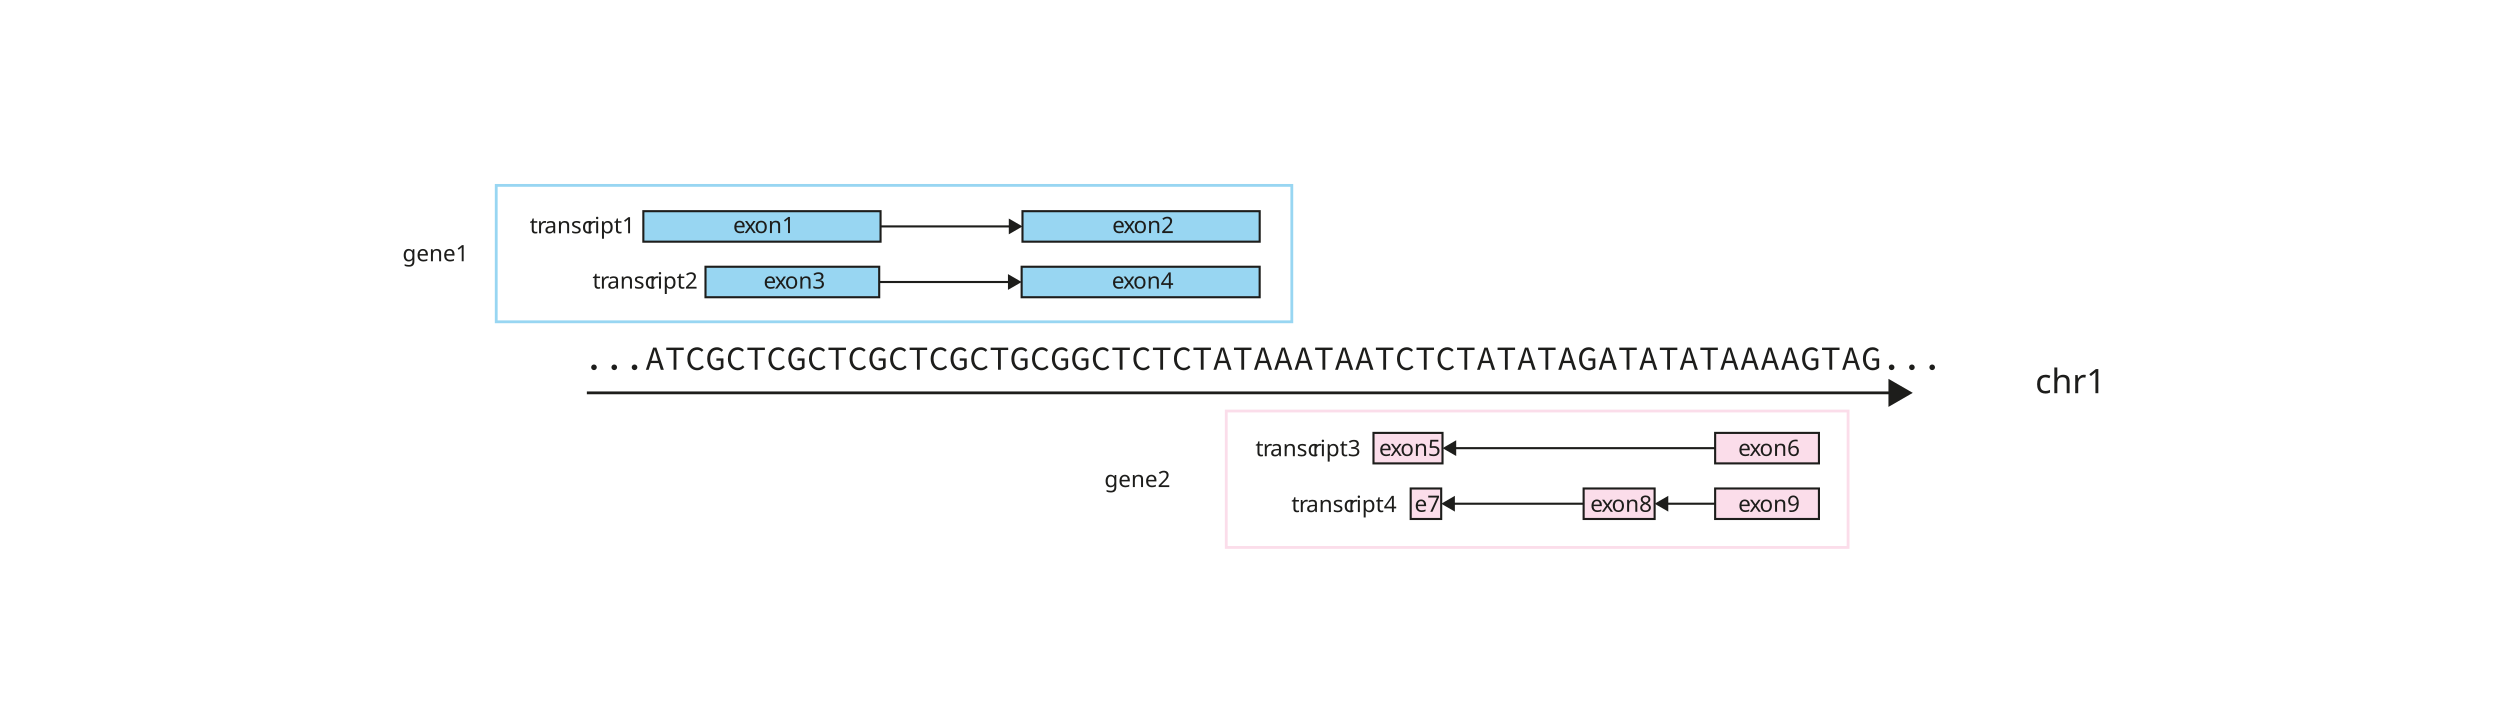
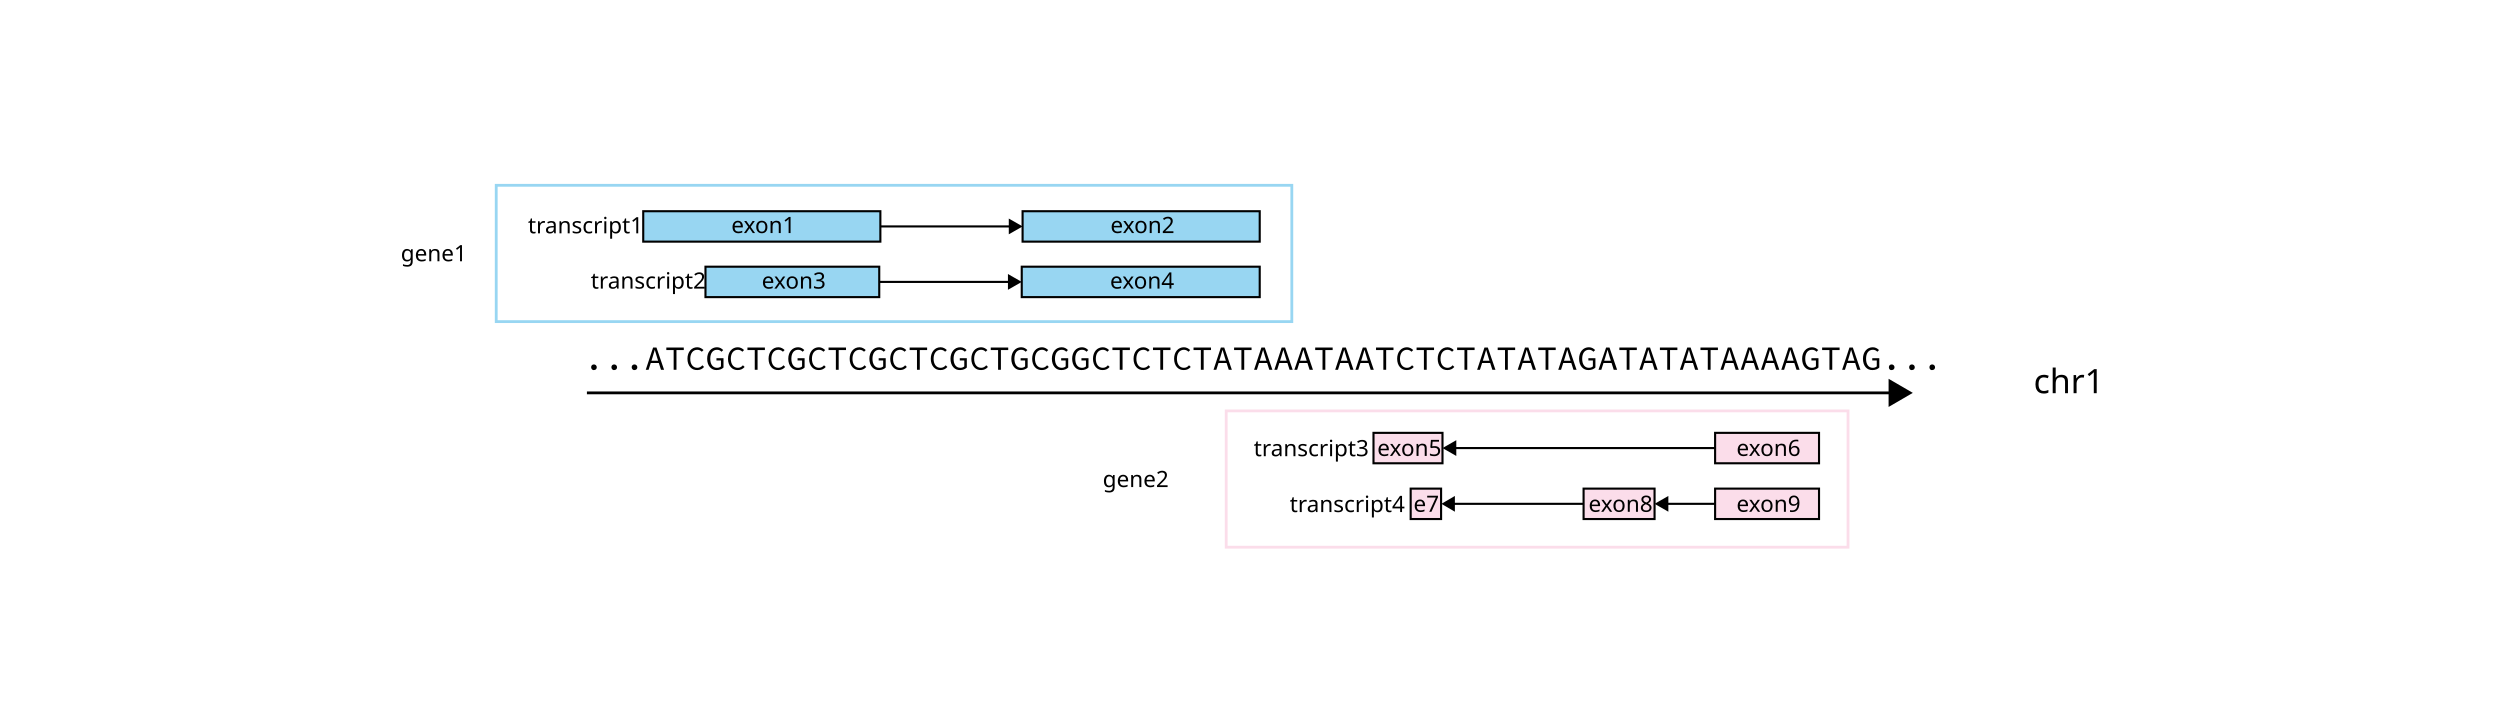
- <svg xmlns="http://www.w3.org/2000/svg" id="Layer_1" data-name="Layer 1" viewBox="0 0 887.74 253.67">
-   <defs>
-     <style>.cls-1,.cls-13,.cls-14,.cls-4{fill:none;}.cls-1,.cls-3,.cls-4,.cls-5{stroke:#1d1d1b;}.cls-1{stroke-linecap:square;}.cls-1,.cls-13,.cls-14,.cls-3,.cls-4,.cls-5{stroke-miterlimit:10;}.cls-2,.cls-6,.cls-7{fill:#1d1d1b;}.cls-3{fill:#98d6f2;}.cls-3,.cls-4,.cls-5{stroke-width:0.75px;}.cls-5{fill:#fbddea;}.cls-6{font-size:12px;}.cls-6,.cls-7{font-family:MyriadPro-Regular, Myriad Pro;}.cls-7{font-size:8px;}.cls-8{letter-spacing:0em;}.cls-9{letter-spacing:-0.02em;}.cls-10{letter-spacing:-0.01em;}.cls-11{letter-spacing:0em;}.cls-12{letter-spacing:0em;}.cls-13{stroke:#98d6f2;}.cls-14{stroke:#fbddea;}</style>
-   </defs>
-   <line class="cls-1" x1="208.89" y1="139.5" x2="672.04" y2="139.5" />
-   <polygon class="cls-2" points="670.58 144.49 679.22 139.5 670.58 134.52 670.58 144.49" />
-   <path class="cls-2" d="M209.92,130.43a1,1,0,1,1,1,1A1,1,0,0,1,209.92,130.43Z" />
-   <path class="cls-2" d="M217.12,130.43a1,1,0,1,1,1,1A1,1,0,0,1,217.12,130.43Z" />
-   <path class="cls-2" d="M224.32,130.43a1,1,0,1,1,1,1A1,1,0,0,1,224.32,130.43Z" />
-   <path class="cls-2" d="M231.92,123.44h1.15l2.65,7.87h-1.08l-1.36-4.39c-.27-.87-.54-1.74-.78-2.65h0c-.26.91-.51,1.78-.78,2.65l-1.38,4.39h-1Zm-1.25,4.67h3.61v.81h-3.61Z" />
-   <path class="cls-2" d="M239.19,124.29h-2.61v-.85h6.22v.85h-2.61v7h-1Z" />
-   <path class="cls-2" d="M244.07,127.38c0-2.53,1.48-4.08,3.53-4.08a2.93,2.93,0,0,1,2.16,1l-.58.63a2.11,2.11,0,0,0-1.58-.7c-1.5,0-2.48,1.21-2.48,3.16s1,3.22,2.48,3.22a2.27,2.27,0,0,0,1.76-.87l.58.61a3,3,0,0,1-2.44,1.14C245.56,131.45,244.07,129.94,244.07,127.38Z" />
-   <path class="cls-2" d="M251.13,127.38c0-2.55,1.45-4.08,3.49-4.08a2.88,2.88,0,0,1,2.17,1l-.58.63a2.06,2.06,0,0,0-1.59-.7c-1.48,0-2.44,1.21-2.44,3.16s.88,3.22,2.41,3.22a2,2,0,0,0,1.36-.46v-2.05h-1.56v-.83h2.5v3.31a3.32,3.32,0,0,1-2.36.91C252.56,131.45,251.13,129.94,251.13,127.38Z" />
-   <path class="cls-2" d="M258.47,127.38c0-2.53,1.48-4.08,3.53-4.08a2.93,2.93,0,0,1,2.16,1l-.58.63a2.11,2.11,0,0,0-1.58-.7c-1.5,0-2.48,1.21-2.48,3.16s1,3.22,2.48,3.22a2.27,2.27,0,0,0,1.76-.87l.58.61a3,3,0,0,1-2.44,1.14C260,131.45,258.47,129.94,258.47,127.38Z" />
-   <path class="cls-2" d="M268,124.29h-2.61v-.85h6.22v.85H269v7h-1Z" />
-   <path class="cls-2" d="M272.87,127.38c0-2.53,1.48-4.08,3.53-4.08a2.93,2.93,0,0,1,2.16,1l-.58.63a2.11,2.11,0,0,0-1.58-.7c-1.5,0-2.48,1.21-2.48,3.16s1,3.22,2.48,3.22a2.27,2.27,0,0,0,1.76-.87l.58.61a3.05,3.05,0,0,1-2.44,1.14C274.36,131.45,272.87,129.94,272.87,127.38Z" />
-   <path class="cls-2" d="M279.93,127.38c0-2.55,1.45-4.08,3.49-4.08a2.9,2.9,0,0,1,2.17,1l-.58.63a2.06,2.06,0,0,0-1.59-.7c-1.48,0-2.44,1.21-2.44,3.16s.88,3.22,2.41,3.22a2,2,0,0,0,1.36-.46v-2.05h-1.56v-.83h2.5v3.31a3.32,3.32,0,0,1-2.36.91C281.36,131.45,279.93,129.94,279.93,127.38Z" />
-   <path class="cls-2" d="M287.27,127.38c0-2.53,1.48-4.08,3.53-4.08a2.93,2.93,0,0,1,2.16,1l-.58.63a2.11,2.11,0,0,0-1.58-.7c-1.5,0-2.49,1.21-2.49,3.16s1,3.22,2.49,3.22a2.27,2.27,0,0,0,1.76-.87l.58.61a3.05,3.05,0,0,1-2.44,1.14C288.76,131.45,287.27,129.94,287.27,127.38Z" />
-   <path class="cls-2" d="M296.79,124.29h-2.61v-.85h6.22v.85h-2.61v7h-1Z" />
-   <path class="cls-2" d="M301.67,127.38c0-2.53,1.48-4.08,3.53-4.08a3,3,0,0,1,2.16,1l-.58.63a2.11,2.11,0,0,0-1.58-.7c-1.5,0-2.48,1.21-2.48,3.16s1,3.22,2.48,3.22a2.27,2.27,0,0,0,1.76-.87l.58.61a3.07,3.07,0,0,1-2.44,1.14C303.16,131.45,301.67,129.94,301.67,127.38Z" />
-   <path class="cls-2" d="M308.73,127.38c0-2.55,1.45-4.08,3.49-4.08a2.9,2.9,0,0,1,2.17,1l-.58.63a2.06,2.06,0,0,0-1.59-.7c-1.48,0-2.44,1.21-2.44,3.16s.88,3.22,2.41,3.22a2,2,0,0,0,1.36-.46v-2.05H312v-.83h2.49v3.31a3.27,3.27,0,0,1-2.35.91C310.15,131.45,308.73,129.94,308.73,127.38Z" />
-   <path class="cls-2" d="M316.07,127.38c0-2.53,1.48-4.08,3.53-4.08a3,3,0,0,1,2.16,1l-.58.63a2.11,2.11,0,0,0-1.58-.7c-1.5,0-2.49,1.21-2.49,3.16s1,3.22,2.49,3.22a2.27,2.27,0,0,0,1.76-.87l.58.61a3.07,3.07,0,0,1-2.44,1.14C317.56,131.45,316.07,129.94,316.07,127.38Z" />
-   <path class="cls-2" d="M325.59,124.29H323v-.85h6.22v.85h-2.61v7h-1Z" />
-   <path class="cls-2" d="M330.47,127.38c0-2.53,1.48-4.08,3.53-4.08a3,3,0,0,1,2.16,1l-.58.63a2.11,2.11,0,0,0-1.58-.7c-1.5,0-2.49,1.21-2.49,3.16s1,3.22,2.49,3.22a2.27,2.27,0,0,0,1.76-.87l.58.61a3.07,3.07,0,0,1-2.44,1.14C332,131.45,330.47,129.94,330.47,127.38Z" />
-   <path class="cls-2" d="M337.53,127.38c0-2.55,1.45-4.08,3.49-4.08a2.9,2.9,0,0,1,2.17,1l-.58.63a2.06,2.06,0,0,0-1.59-.7c-1.48,0-2.44,1.21-2.44,3.16s.88,3.22,2.41,3.22a2,2,0,0,0,1.36-.46v-2.05h-1.56v-.83h2.49v3.31a3.27,3.27,0,0,1-2.35.91C339,131.45,337.53,129.94,337.53,127.38Z" />
-   <path class="cls-2" d="M344.87,127.38c0-2.53,1.48-4.08,3.53-4.08a3,3,0,0,1,2.16,1l-.58.63a2.11,2.11,0,0,0-1.58-.7c-1.5,0-2.49,1.21-2.49,3.16s1,3.22,2.49,3.22a2.27,2.27,0,0,0,1.76-.87l.58.61a3.07,3.07,0,0,1-2.44,1.14C346.36,131.45,344.87,129.94,344.87,127.38Z" />
-   <path class="cls-2" d="M354.39,124.29h-2.61v-.85H358v.85h-2.61v7h-1Z" />
-   <path class="cls-2" d="M359.13,127.38c0-2.55,1.45-4.08,3.49-4.08a2.9,2.9,0,0,1,2.17,1l-.58.63a2.06,2.06,0,0,0-1.59-.7c-1.48,0-2.44,1.21-2.44,3.16s.88,3.22,2.41,3.22a2,2,0,0,0,1.36-.46v-2.05h-1.56v-.83h2.49v3.31a3.27,3.27,0,0,1-2.35.91C360.55,131.45,359.13,129.94,359.13,127.38Z" />
-   <path class="cls-2" d="M366.47,127.38c0-2.53,1.48-4.08,3.53-4.08a3,3,0,0,1,2.16,1l-.58.63a2.11,2.11,0,0,0-1.58-.7c-1.5,0-2.49,1.21-2.49,3.16s1,3.22,2.49,3.22a2.27,2.27,0,0,0,1.76-.87l.58.61a3.07,3.07,0,0,1-2.44,1.14C368,131.45,366.47,129.94,366.47,127.38Z" />
-   <path class="cls-2" d="M373.53,127.38c0-2.55,1.45-4.08,3.49-4.08a2.9,2.9,0,0,1,2.17,1l-.58.63a2.06,2.06,0,0,0-1.59-.7c-1.48,0-2.44,1.21-2.44,3.16s.88,3.22,2.41,3.22a2,2,0,0,0,1.36-.46v-2.05h-1.56v-.83h2.49v3.31a3.27,3.27,0,0,1-2.35.91C375,131.45,373.53,129.94,373.53,127.38Z" />
-   <path class="cls-2" d="M380.73,127.38c0-2.55,1.45-4.08,3.49-4.08a2.9,2.9,0,0,1,2.17,1l-.58.63a2.06,2.06,0,0,0-1.59-.7c-1.48,0-2.44,1.21-2.44,3.16s.88,3.22,2.41,3.22a2,2,0,0,0,1.36-.46v-2.05H384v-.83h2.49v3.31a3.27,3.27,0,0,1-2.35.91C382.15,131.45,380.73,129.94,380.73,127.38Z" />
-   <path class="cls-2" d="M388.07,127.38c0-2.53,1.48-4.08,3.53-4.08a2.9,2.9,0,0,1,2.15,1l-.57.63a2.11,2.11,0,0,0-1.58-.7c-1.5,0-2.49,1.21-2.49,3.16s1,3.22,2.49,3.22a2.27,2.27,0,0,0,1.76-.87l.58.61a3.07,3.07,0,0,1-2.44,1.14C389.56,131.45,388.07,129.94,388.07,127.38Z" />
-   <path class="cls-2" d="M397.58,124.29H395v-.85h6.21v.85h-2.6v7h-1Z" />
-   <path class="cls-2" d="M402.47,127.38c0-2.53,1.48-4.08,3.53-4.08a2.9,2.9,0,0,1,2.15,1l-.57.63a2.11,2.11,0,0,0-1.58-.7c-1.5,0-2.49,1.21-2.49,3.16s1,3.22,2.49,3.22a2.27,2.27,0,0,0,1.76-.87l.57.61a3,3,0,0,1-2.43,1.14C404,131.45,402.47,129.94,402.47,127.38Z" />
-   <path class="cls-2" d="M412,124.29h-2.6v-.85h6.21v.85H413v7h-1Z" />
-   <path class="cls-2" d="M416.87,127.38c0-2.53,1.47-4.08,3.53-4.08a2.9,2.9,0,0,1,2.15,1l-.57.63a2.11,2.11,0,0,0-1.58-.7c-1.5,0-2.49,1.21-2.49,3.16s1,3.22,2.49,3.22a2.27,2.27,0,0,0,1.76-.87l.57.61a3,3,0,0,1-2.43,1.14C418.36,131.45,416.87,129.94,416.87,127.38Z" />
-   <path class="cls-2" d="M426.38,124.29h-2.6v-.85H430v.85h-2.6v7h-1Z" />
-   <path class="cls-2" d="M433.51,123.44h1.15l2.65,7.87h-1.08l-1.35-4.39c-.28-.87-.54-1.74-.78-2.65h-.05c-.25.91-.5,1.78-.78,2.65l-1.38,4.39h-1Zm-1.25,4.67h3.61v.81h-3.61Z" />
-   <path class="cls-2" d="M440.78,124.29h-2.6v-.85h6.21v.85h-2.6v7h-1Z" />
-   <path class="cls-2" d="M447.91,123.44h1.15l2.65,7.87h-1.08l-1.35-4.39c-.28-.87-.54-1.74-.78-2.65h-.05c-.25.91-.5,1.78-.78,2.65l-1.38,4.39h-1Zm-1.24,4.67h3.6v.81h-3.6Z" />
-   <path class="cls-2" d="M455.11,123.44h1.15l2.65,7.87h-1.08l-1.35-4.39c-.28-.87-.54-1.74-.78-2.65h-.05c-.25.91-.5,1.78-.78,2.65l-1.38,4.39h-1Zm-1.25,4.67h3.61v.81h-3.61Z" />
-   <path class="cls-2" d="M462.31,123.44h1.15l2.65,7.87H465l-1.35-4.39c-.28-.87-.54-1.74-.78-2.65h0c-.25.91-.5,1.78-.78,2.65l-1.38,4.39h-1Zm-1.25,4.67h3.61v.81h-3.61Z" />
-   <path class="cls-2" d="M469.58,124.29H467v-.85h6.21v.85h-2.6v7h-1Z" />
-   <path class="cls-2" d="M476.71,123.44h1.15l2.65,7.87h-1.08l-1.35-4.39c-.28-.87-.54-1.74-.78-2.65h-.05c-.25.91-.5,1.78-.78,2.65l-1.38,4.39h-1Zm-1.25,4.67h3.61v.81h-3.61Z" />
-   <path class="cls-2" d="M483.91,123.44h1.15l2.65,7.87h-1.08l-1.35-4.39c-.28-.87-.54-1.74-.78-2.65h-.05c-.25.91-.5,1.78-.78,2.65l-1.38,4.39h-1Zm-1.25,4.67h3.61v.81h-3.61Z" />
-   <path class="cls-2" d="M491.18,124.29h-2.6v-.85h6.21v.85h-2.6v7h-1Z" />
-   <path class="cls-2" d="M496.07,127.38c0-2.53,1.47-4.08,3.52-4.08a2.91,2.91,0,0,1,2.16,1l-.57.63a2.13,2.13,0,0,0-1.59-.7c-1.5,0-2.48,1.21-2.48,3.16s1,3.22,2.48,3.22a2.29,2.29,0,0,0,1.77-.87l.57.61a3,3,0,0,1-2.43,1.14C497.55,131.45,496.07,129.94,496.07,127.38Z" />
-   <path class="cls-2" d="M505.58,124.29H503v-.85h6.21v.85h-2.6v7h-1Z" />
-   <path class="cls-2" d="M510.47,127.38c0-2.53,1.47-4.08,3.52-4.08a2.91,2.91,0,0,1,2.16,1l-.57.63a2.13,2.13,0,0,0-1.59-.7c-1.49,0-2.48,1.21-2.48,3.16s1,3.22,2.48,3.22a2.29,2.29,0,0,0,1.77-.87l.57.61a3,3,0,0,1-2.43,1.14C512,131.45,510.47,129.94,510.47,127.38Z" />
-   <path class="cls-2" d="M520,124.29h-2.6v-.85h6.21v.85H521v7h-1Z" />
-   <path class="cls-2" d="M527.11,123.44h1.15l2.65,7.87h-1.08l-1.35-4.39c-.28-.87-.54-1.74-.78-2.65h-.05c-.25.91-.5,1.78-.78,2.65l-1.38,4.39h-1Zm-1.25,4.67h3.61v.81h-3.61Z" />
-   <path class="cls-2" d="M534.38,124.29h-2.6v-.85H538v.85h-2.6v7h-1Z" />
-   <path class="cls-2" d="M541.51,123.44h1.15l2.65,7.87h-1.08l-1.35-4.39c-.28-.87-.54-1.74-.78-2.65h-.05c-.25.91-.5,1.78-.78,2.65l-1.38,4.39h-1Zm-1.25,4.67h3.61v.81h-3.61Z" />
-   <path class="cls-2" d="M548.78,124.29h-2.6v-.85h6.21v.85h-2.6v7h-1Z" />
-   <path class="cls-2" d="M555.91,123.44h1.15l2.65,7.87h-1.08l-1.35-4.39c-.28-.87-.54-1.74-.78-2.65h0c-.25.91-.5,1.78-.78,2.65l-1.38,4.39h-1Zm-1.25,4.67h3.61v.81h-3.61Z" />
-   <path class="cls-2" d="M560.72,127.38c0-2.55,1.45-4.08,3.49-4.08a2.87,2.87,0,0,1,2.17,1l-.57.63a2.06,2.06,0,0,0-1.6-.7c-1.47,0-2.43,1.21-2.43,3.16s.87,3.22,2.41,3.22a1.93,1.93,0,0,0,1.35-.46v-2.05H564v-.83h2.49v3.31a3.27,3.27,0,0,1-2.35.91C562.15,131.45,560.72,129.94,560.72,127.38Z" />
-   <path class="cls-2" d="M570.31,123.44h1.15l2.65,7.87H573l-1.35-4.39c-.28-.87-.54-1.74-.78-2.65h0c-.25.91-.5,1.78-.78,2.65l-1.38,4.39h-1Zm-1.25,4.67h3.61v.81h-3.61Z" />
-   <path class="cls-2" d="M577.58,124.29H575v-.85h6.21v.85h-2.6v7h-1Z" />
-   <path class="cls-2" d="M584.71,123.44h1.15l2.65,7.87h-1.08l-1.35-4.39c-.28-.87-.54-1.74-.78-2.65h0c-.25.91-.5,1.78-.78,2.65l-1.38,4.39h-1Zm-1.25,4.67h3.61v.81h-3.61Z" />
-   <path class="cls-2" d="M592,124.29h-2.6v-.85h6.21v.85H593v7h-1Z" />
-   <path class="cls-2" d="M599.11,123.44h1.15l2.65,7.87h-1.08l-1.35-4.39c-.28-.87-.54-1.74-.78-2.65h-.05c-.25.91-.5,1.78-.78,2.65l-1.38,4.39h-1Zm-1.25,4.67h3.61v.81h-3.61Z" />
-   <path class="cls-2" d="M606.38,124.29h-2.6v-.85H610v.85h-2.6v7h-1Z" />
-   <path class="cls-2" d="M613.51,123.44h1.15l2.65,7.87h-1.08l-1.35-4.39c-.28-.87-.54-1.74-.78-2.65h-.05c-.25.91-.5,1.78-.78,2.65l-1.38,4.39h-1Zm-1.25,4.67h3.61v.81h-3.61Z" />
-   <path class="cls-2" d="M620.71,123.44h1.15l2.65,7.87h-1.08l-1.35-4.39c-.28-.87-.54-1.74-.78-2.65h0c-.25.91-.5,1.78-.78,2.65l-1.38,4.39h-1Zm-1.25,4.67h3.61v.81h-3.61Z" />
-   <path class="cls-2" d="M627.91,123.44h1.15l2.65,7.87h-1.08l-1.35-4.39c-.28-.87-.54-1.74-.78-2.65h0c-.25.91-.5,1.78-.78,2.65l-1.38,4.39h-1Zm-1.25,4.67h3.61v.81h-3.61Z" />
-   <path class="cls-2" d="M635.11,123.44h1.15l2.65,7.87h-1.08l-1.35-4.39c-.28-.87-.54-1.74-.78-2.65h-.05c-.25.91-.5,1.78-.78,2.65l-1.38,4.39h-1Zm-1.25,4.67h3.61v.81h-3.61Z" />
-   <path class="cls-2" d="M639.92,127.38c0-2.55,1.45-4.08,3.49-4.08a2.87,2.87,0,0,1,2.17,1l-.57.63a2.08,2.08,0,0,0-1.6-.7c-1.47,0-2.43,1.21-2.43,3.16s.87,3.22,2.41,3.22a1.93,1.93,0,0,0,1.35-.46v-2.05h-1.56v-.83h2.5v3.31a3.27,3.27,0,0,1-2.35.91C641.35,131.45,639.92,129.94,639.92,127.38Z" />
-   <path class="cls-2" d="M649.58,124.29H647v-.85h6.21v.85h-2.6v7h-1Z" />
-   <path class="cls-2" d="M656.71,123.44h1.15l2.65,7.87h-1.08l-1.35-4.39c-.28-.87-.54-1.74-.78-2.65h0c-.25.91-.5,1.78-.78,2.65l-1.38,4.39h-1Zm-1.25,4.67h3.61v.81h-3.61Z" />
-   <path class="cls-2" d="M661.52,127.38c0-2.55,1.45-4.08,3.49-4.08a2.88,2.88,0,0,1,2.17,1l-.57.63a2.08,2.08,0,0,0-1.6-.7c-1.47,0-2.43,1.21-2.43,3.16s.87,3.22,2.41,3.22a2,2,0,0,0,1.35-.46v-2.05h-1.56v-.83h2.5v3.31a3.27,3.27,0,0,1-2.35.91C663,131.45,661.52,129.94,661.52,127.38Z" />
-   <path class="cls-2" d="M670.71,130.43a1,1,0,1,1,1,1A1,1,0,0,1,670.71,130.43Z" />
-   <path class="cls-2" d="M677.91,130.43a1,1,0,1,1,1,1A1,1,0,0,1,677.91,130.43Z" />
-   <path class="cls-2" d="M685.11,130.43a1,1,0,1,1,1,1A1,1,0,0,1,685.11,130.43Z" />
-   <rect class="cls-3" x="228.45" y="74.99" width="84.23" height="10.83" />
-   <line class="cls-4" x1="312.67" y1="80.4" x2="359.04" y2="80.4" />
-   <polygon class="cls-2" points="358.22 83.21 363.08 80.4 358.22 77.6 358.22 83.21" />
-   <rect class="cls-3" x="363.08" y="74.99" width="84.23" height="10.83" />
-   <line class="cls-4" x1="312.2" y1="100.14" x2="358.74" y2="100.14" />
-   <polygon class="cls-2" points="357.92 102.94 362.78 100.14 357.92 97.33 357.92 102.94" />
-   <rect class="cls-3" x="250.52" y="94.72" width="61.68" height="10.83" />
-   <rect class="cls-3" x="362.78" y="94.72" width="84.52" height="10.83" />
-   <rect class="cls-5" x="487.72" y="153.72" width="24.51" height="10.83" />
-   <line class="cls-4" x1="516.27" y1="159.14" x2="609.04" y2="159.14" />
-   <polygon class="cls-2" points="517.09 161.94 512.23 159.14 517.09 156.33 517.09 161.94" />
-   <rect class="cls-5" x="609.04" y="153.72" width="36.86" height="10.83" />
-   <line class="cls-4" x1="515.79" y1="178.87" x2="562.34" y2="178.87" />
-   <polygon class="cls-2" points="516.62 181.67 511.76 178.87 516.62 176.06 516.62 181.67" />
-   <rect class="cls-5" x="500.93" y="173.46" width="10.83" height="10.83" />
-   <rect class="cls-5" x="562.34" y="173.46" width="25.21" height="10.83" />
-   <line class="cls-4" x1="591.58" y1="178.87" x2="609.04" y2="178.87" />
-   <polygon class="cls-2" points="592.4 181.67 587.54 178.87 592.4 176.06 592.4 181.67" />
-   <rect class="cls-5" x="609.04" y="173.46" width="36.86" height="10.83" />
-   <text class="cls-6" transform="translate(722.71 139.62)">chr1</text>
-   <text class="cls-7" transform="translate(260.31 82.75)">
-     <tspan class="cls-8">e</tspan>
-     <tspan class="cls-9" x="3.98" y="0">x</tspan>
-     <tspan x="7.57" y="0">on1</tspan>
-   </text>
-   <text class="cls-7" transform="translate(394.94 82.75)">
-     <tspan class="cls-8">e</tspan>
-     <tspan class="cls-9" x="3.98" y="0">x</tspan>
-     <tspan x="7.57" y="0">on2</tspan>
-   </text>
-   <text class="cls-7" transform="translate(271.11 102.48)">
-     <tspan class="cls-8">e</tspan>
-     <tspan class="cls-9" x="3.98" y="0">x</tspan>
-     <tspan x="7.57" y="0">on3</tspan>
-   </text>
-   <text class="cls-7" transform="translate(394.79 102.48)">
-     <tspan class="cls-8">e</tspan>
-     <tspan class="cls-9" x="3.98" y="0">x</tspan>
-     <tspan x="7.57" y="0">on4</tspan>
-   </text>
-   <text class="cls-7" transform="translate(489.68 161.9)">
-     <tspan class="cls-8">e</tspan>
-     <tspan class="cls-9" x="3.98" y="0">x</tspan>
-     <tspan x="7.57" y="0">on5</tspan>
-   </text>
-   <text class="cls-7" transform="translate(617.22 161.9)">
-     <tspan class="cls-8">e</tspan>
-     <tspan class="cls-9" x="3.98" y="0">x</tspan>
-     <tspan x="7.57" y="0">on6</tspan>
-   </text>
-   <text class="cls-7" transform="translate(502.29 181.74)">e7</text>
-   <text class="cls-7" transform="translate(564.69 181.74)">
-     <tspan class="cls-8">e</tspan>
-     <tspan class="cls-9" x="3.98" y="0">x</tspan>
-     <tspan x="7.57" y="0">on8</tspan>
-   </text>
-   <text class="cls-7" transform="translate(617.22 181.74)">
-     <tspan class="cls-8">e</tspan>
-     <tspan class="cls-9" x="3.98" y="0">x</tspan>
-     <tspan x="7.57" y="0">on9</tspan>
-   </text>
-   <text class="cls-7" transform="translate(188.09 82.84)">t<tspan class="cls-10" x="2.65" y="0">r</tspan>
-     <tspan x="5.22" y="0">ansc</tspan>
-     <tspan class="cls-11" x="20.27" y="0">r</tspan>
-     <tspan class="cls-12" x="22.92" y="0">ipt1</tspan>
-   </text>
-   <text class="cls-7" transform="translate(210.4 102.48)">t<tspan class="cls-10" x="2.65" y="0">r</tspan>
-     <tspan x="5.22" y="0">ansc</tspan>
-     <tspan class="cls-11" x="20.27" y="0">r</tspan>
-     <tspan class="cls-12" x="22.92" y="0">ipt2</tspan>
-   </text>
-   <text class="cls-7" transform="translate(445.79 161.99)">t<tspan class="cls-10" x="2.65" y="0">r</tspan>
-     <tspan x="5.22" y="0">ansc</tspan>
-     <tspan class="cls-11" x="20.27" y="0">r</tspan>
-     <tspan class="cls-12" x="22.92" y="0">ipt3</tspan>
-   </text>
-   <text class="cls-7" transform="translate(458.57 181.83)">t<tspan class="cls-10" x="2.65" y="0">r</tspan>
-     <tspan x="5.22" y="0">ansc</tspan>
-     <tspan class="cls-11" x="20.27" y="0">r</tspan>
-     <tspan class="cls-12" x="22.92" y="0">ipt4</tspan>
-   </text>
-   <text class="cls-7" transform="translate(142.91 92.77)">gene1</text>
-   <text class="cls-7" transform="translate(392.16 172.95)">gene2</text>
-   <rect class="cls-13" x="176.21" y="65.83" width="282.51" height="48.44" />
-   <rect class="cls-14" x="435.44" y="145.95" width="220.81" height="48.44" />
+ <svg xmlns="http://www.w3.org/2000/svg" version="1.1" id="Layer_1" x="0px" y="0px" viewBox="0 0 887.7 253.7" style="enable-background:new 0 0 887.7 253.7;" xml:space="preserve">
+   <style type="text/css">
+ 	.st0{fill:none;stroke:#000000;stroke-linecap:square;stroke-miterlimit:10;}
+ 	.st1{fill:#98D6F2;stroke:#000000;stroke-width:0.75;stroke-miterlimit:10;}
+ 	.st2{fill:none;stroke:#000000;stroke-width:0.75;stroke-miterlimit:10;}
+ 	.st3{fill:#FBDDEA;stroke:#000000;stroke-width:0.75;stroke-miterlimit:10;}
+ 	.st4{font-family:'ArialMT';}
+ 	.st5{font-size:12px;}
+ 	.st6{font-size:8px;}
+ 	.st7{fill:none;stroke:#98D6F2;stroke-miterlimit:10;}
+ 	.st8{fill:none;stroke:#FBDDEA;stroke-miterlimit:10;}
+ </style>
+   <g>
+     <g>
+       <line class="st0" x1="208.9" y1="139.5" x2="672" y2="139.5" />
+       <g>
+         <polygon points="670.6,144.5 679.2,139.5 670.6,134.5    " />
+       </g>
+     </g>
+   </g>
+   <g>
+     <g>
+       <path d="M209.9,130.4c0-0.6,0.4-1,1-1c0.5,0,1,0.4,1,1c0,0.6-0.4,1-1,1C210.4,131.5,209.9,131,209.9,130.4z" />
+       <path d="M217.1,130.4c0-0.6,0.4-1,1-1c0.5,0,1,0.4,1,1c0,0.6-0.4,1-1,1C217.6,131.5,217.1,131,217.1,130.4z" />
+       <path d="M224.3,130.4c0-0.6,0.4-1,1-1c0.5,0,1,0.4,1,1c0,0.6-0.4,1-1,1C224.8,131.5,224.3,131,224.3,130.4z" />
+       <path d="M231.9,123.4h1.2l2.7,7.9h-1.1l-1.4-4.4c-0.3-0.9-0.5-1.7-0.8-2.7h0c-0.3,0.9-0.5,1.8-0.8,2.7l-1.4,4.4h-1L231.9,123.4z     M230.7,128.1h3.6v0.8h-3.6V128.1z" />
+       <path d="M239.2,124.3h-2.6v-0.9h6.2v0.9h-2.6v7h-1V124.3z" />
+       <path d="M244.1,127.4c0-2.5,1.5-4.1,3.5-4.1c0.9,0,1.7,0.5,2.2,1l-0.6,0.6c-0.4-0.4-0.9-0.7-1.6-0.7c-1.5,0-2.5,1.2-2.5,3.2    c0,2,1,3.2,2.5,3.2c0.7,0,1.3-0.3,1.8-0.9l0.6,0.6c-0.6,0.7-1.4,1.1-2.4,1.1C245.6,131.5,244.1,129.9,244.1,127.4z" />
+       <path d="M251.1,127.4c0-2.5,1.5-4.1,3.5-4.1c1,0,1.7,0.5,2.2,1l-0.6,0.6c-0.4-0.4-0.8-0.7-1.6-0.7c-1.5,0-2.4,1.2-2.4,3.2    c0,2,0.9,3.2,2.4,3.2c0.6,0,1.1-0.2,1.4-0.5v-2.1h-1.6v-0.8h2.5v3.3c-0.5,0.5-1.3,0.9-2.4,0.9    C252.6,131.5,251.1,129.9,251.1,127.4z" />
+       <path d="M258.5,127.4c0-2.5,1.5-4.1,3.5-4.1c0.9,0,1.7,0.5,2.2,1l-0.6,0.6c-0.4-0.4-0.9-0.7-1.6-0.7c-1.5,0-2.5,1.2-2.5,3.2    c0,2,1,3.2,2.5,3.2c0.7,0,1.3-0.3,1.8-0.9l0.6,0.6c-0.6,0.7-1.4,1.1-2.4,1.1C260,131.5,258.5,129.9,258.5,127.4z" />
+       <path d="M268,124.3h-2.6v-0.9h6.2v0.9H269v7h-1V124.3z" />
+       <path d="M272.9,127.4c0-2.5,1.5-4.1,3.5-4.1c0.9,0,1.7,0.5,2.2,1l-0.6,0.6c-0.4-0.4-0.9-0.7-1.6-0.7c-1.5,0-2.5,1.2-2.5,3.2    c0,2,1,3.2,2.5,3.2c0.7,0,1.3-0.3,1.8-0.9l0.6,0.6c-0.6,0.7-1.4,1.1-2.4,1.1C274.4,131.5,272.9,129.9,272.9,127.4z" />
+       <path d="M279.9,127.4c0-2.5,1.5-4.1,3.5-4.1c1,0,1.7,0.5,2.2,1l-0.6,0.6c-0.4-0.4-0.8-0.7-1.6-0.7c-1.5,0-2.4,1.2-2.4,3.2    c0,2,0.9,3.2,2.4,3.2c0.6,0,1.1-0.2,1.4-0.5v-2.1h-1.6v-0.8h2.5v3.3c-0.5,0.5-1.3,0.9-2.4,0.9    C281.4,131.5,279.9,129.9,279.9,127.4z" />
+       <path d="M287.3,127.4c0-2.5,1.5-4.1,3.5-4.1c0.9,0,1.7,0.5,2.2,1l-0.6,0.6c-0.4-0.4-0.9-0.7-1.6-0.7c-1.5,0-2.5,1.2-2.5,3.2    c0,2,1,3.2,2.5,3.2c0.7,0,1.3-0.3,1.8-0.9l0.6,0.6c-0.6,0.7-1.4,1.1-2.4,1.1C288.8,131.5,287.3,129.9,287.3,127.4z" />
+       <path d="M296.8,124.3h-2.6v-0.9h6.2v0.9h-2.6v7h-1V124.3z" />
+       <path d="M301.7,127.4c0-2.5,1.5-4.1,3.5-4.1c0.9,0,1.7,0.5,2.2,1l-0.6,0.6c-0.4-0.4-0.9-0.7-1.6-0.7c-1.5,0-2.5,1.2-2.5,3.2    c0,2,1,3.2,2.5,3.2c0.7,0,1.3-0.3,1.8-0.9l0.6,0.6c-0.6,0.7-1.4,1.1-2.4,1.1C303.2,131.5,301.7,129.9,301.7,127.4z" />
+       <path d="M308.7,127.4c0-2.5,1.5-4.1,3.5-4.1c1,0,1.7,0.5,2.2,1l-0.6,0.6c-0.4-0.4-0.8-0.7-1.6-0.7c-1.5,0-2.4,1.2-2.4,3.2    c0,2,0.9,3.2,2.4,3.2c0.6,0,1.1-0.2,1.4-0.5v-2.1H312v-0.8h2.5v3.3c-0.5,0.5-1.3,0.9-2.4,0.9C310.2,131.5,308.7,129.9,308.7,127.4    z" />
+       <path d="M316.1,127.4c0-2.5,1.5-4.1,3.5-4.1c0.9,0,1.7,0.5,2.2,1l-0.6,0.6c-0.4-0.4-0.9-0.7-1.6-0.7c-1.5,0-2.5,1.2-2.5,3.2    c0,2,1,3.2,2.5,3.2c0.7,0,1.3-0.3,1.8-0.9l0.6,0.6c-0.6,0.7-1.4,1.1-2.4,1.1C317.6,131.5,316.1,129.9,316.1,127.4z" />
+       <path d="M325.6,124.3H323v-0.9h6.2v0.9h-2.6v7h-1V124.3z" />
+       <path d="M330.5,127.4c0-2.5,1.5-4.1,3.5-4.1c0.9,0,1.7,0.5,2.2,1l-0.6,0.6c-0.4-0.4-0.9-0.7-1.6-0.7c-1.5,0-2.5,1.2-2.5,3.2    c0,2,1,3.2,2.5,3.2c0.7,0,1.3-0.3,1.8-0.9l0.6,0.6c-0.6,0.7-1.4,1.1-2.4,1.1C332,131.5,330.5,129.9,330.5,127.4z" />
+       <path d="M337.5,127.4c0-2.5,1.5-4.1,3.5-4.1c1,0,1.7,0.5,2.2,1l-0.6,0.6c-0.4-0.4-0.8-0.7-1.6-0.7c-1.5,0-2.4,1.2-2.4,3.2    c0,2,0.9,3.2,2.4,3.2c0.6,0,1.1-0.2,1.4-0.5v-2.1h-1.6v-0.8h2.5v3.3c-0.5,0.5-1.3,0.9-2.4,0.9C339,131.5,337.5,129.9,337.5,127.4z    " />
+       <path d="M344.9,127.4c0-2.5,1.5-4.1,3.5-4.1c0.9,0,1.7,0.5,2.2,1l-0.6,0.6c-0.4-0.4-0.9-0.7-1.6-0.7c-1.5,0-2.5,1.2-2.5,3.2    c0,2,1,3.2,2.5,3.2c0.7,0,1.3-0.3,1.8-0.9l0.6,0.6c-0.6,0.7-1.4,1.1-2.4,1.1C346.4,131.5,344.9,129.9,344.9,127.4z" />
+       <path d="M354.4,124.3h-2.6v-0.9h6.2v0.9h-2.6v7h-1V124.3z" />
+       <path d="M359.1,127.4c0-2.5,1.5-4.1,3.5-4.1c1,0,1.7,0.5,2.2,1l-0.6,0.6c-0.4-0.4-0.8-0.7-1.6-0.7c-1.5,0-2.4,1.2-2.4,3.2    c0,2,0.9,3.2,2.4,3.2c0.6,0,1.1-0.2,1.4-0.5v-2.1h-1.6v-0.8h2.5v3.3c-0.5,0.5-1.3,0.9-2.4,0.9    C360.6,131.5,359.1,129.9,359.1,127.4z" />
+       <path d="M366.5,127.4c0-2.5,1.5-4.1,3.5-4.1c0.9,0,1.7,0.5,2.2,1l-0.6,0.6c-0.4-0.4-0.9-0.7-1.6-0.7c-1.5,0-2.5,1.2-2.5,3.2    c0,2,1,3.2,2.5,3.2c0.7,0,1.3-0.3,1.8-0.9l0.6,0.6c-0.6,0.7-1.4,1.1-2.4,1.1C368,131.5,366.5,129.9,366.5,127.4z" />
+       <path d="M373.5,127.4c0-2.5,1.5-4.1,3.5-4.1c1,0,1.7,0.5,2.2,1l-0.6,0.6c-0.4-0.4-0.8-0.7-1.6-0.7c-1.5,0-2.4,1.2-2.4,3.2    c0,2,0.9,3.2,2.4,3.2c0.6,0,1.1-0.2,1.4-0.5v-2.1h-1.6v-0.8h2.5v3.3c-0.5,0.5-1.3,0.9-2.4,0.9C375,131.5,373.5,129.9,373.5,127.4z    " />
+       <path d="M380.7,127.4c0-2.5,1.5-4.1,3.5-4.1c1,0,1.7,0.5,2.2,1l-0.6,0.6c-0.4-0.4-0.8-0.7-1.6-0.7c-1.5,0-2.4,1.2-2.4,3.2    c0,2,0.9,3.2,2.4,3.2c0.6,0,1.1-0.2,1.4-0.5v-2.1H384v-0.8h2.5v3.3c-0.5,0.5-1.3,0.9-2.4,0.9C382.2,131.5,380.7,129.9,380.7,127.4    z" />
+       <path d="M388.1,127.4c0-2.5,1.5-4.1,3.5-4.1c0.9,0,1.7,0.5,2.2,1l-0.6,0.6c-0.4-0.4-0.9-0.7-1.6-0.7c-1.5,0-2.5,1.2-2.5,3.2    c0,2,1,3.2,2.5,3.2c0.7,0,1.3-0.3,1.8-0.9l0.6,0.6c-0.6,0.7-1.4,1.1-2.4,1.1C389.6,131.5,388.1,129.9,388.1,127.4z" />
+       <path d="M397.6,124.3H395v-0.9h6.2v0.9h-2.6v7h-1V124.3z" />
+       <path d="M402.5,127.4c0-2.5,1.5-4.1,3.5-4.1c0.9,0,1.7,0.5,2.2,1l-0.6,0.6c-0.4-0.4-0.9-0.7-1.6-0.7c-1.5,0-2.5,1.2-2.5,3.2    c0,2,1,3.2,2.5,3.2c0.7,0,1.3-0.3,1.8-0.9l0.6,0.6c-0.6,0.7-1.4,1.1-2.4,1.1C404,131.5,402.5,129.9,402.5,127.4z" />
+       <path d="M412,124.3h-2.6v-0.9h6.2v0.9H413v7h-1V124.3z" />
+       <path d="M416.9,127.4c0-2.5,1.5-4.1,3.5-4.1c0.9,0,1.7,0.5,2.2,1l-0.6,0.6c-0.4-0.4-0.9-0.7-1.6-0.7c-1.5,0-2.5,1.2-2.5,3.2    c0,2,1,3.2,2.5,3.2c0.7,0,1.3-0.3,1.8-0.9l0.6,0.6c-0.6,0.7-1.4,1.1-2.4,1.1C418.4,131.5,416.9,129.9,416.9,127.4z" />
+       <path d="M426.4,124.3h-2.6v-0.9h6.2v0.9h-2.6v7h-1V124.3z" />
+       <path d="M433.5,123.4h1.2l2.7,7.9h-1.1l-1.4-4.4c-0.3-0.9-0.5-1.7-0.8-2.7h0c-0.3,0.9-0.5,1.8-0.8,2.7l-1.4,4.4h-1L433.5,123.4z     M432.3,128.1h3.6v0.8h-3.6V128.1z" />
+       <path d="M440.8,124.3h-2.6v-0.9h6.2v0.9h-2.6v7h-1V124.3z" />
+       <path d="M447.9,123.4h1.2l2.7,7.9h-1.1l-1.4-4.4c-0.3-0.9-0.5-1.7-0.8-2.7h0c-0.3,0.9-0.5,1.8-0.8,2.7l-1.4,4.4h-1L447.9,123.4z     M446.7,128.1h3.6v0.8h-3.6V128.1z" />
+       <path d="M455.1,123.4h1.2l2.7,7.9h-1.1l-1.4-4.4c-0.3-0.9-0.5-1.7-0.8-2.7h0c-0.3,0.9-0.5,1.8-0.8,2.7l-1.4,4.4h-1L455.1,123.4z     M453.9,128.1h3.6v0.8h-3.6V128.1z" />
+       <path d="M462.3,123.4h1.2l2.7,7.9H465l-1.4-4.4c-0.3-0.9-0.5-1.7-0.8-2.7h0c-0.3,0.9-0.5,1.8-0.8,2.7l-1.4,4.4h-1L462.3,123.4z     M461.1,128.1h3.6v0.8h-3.6V128.1z" />
+       <path d="M469.6,124.3H467v-0.9h6.2v0.9h-2.6v7h-1V124.3z" />
+       <path d="M476.7,123.4h1.2l2.7,7.9h-1.1l-1.4-4.4c-0.3-0.9-0.5-1.7-0.8-2.7h0c-0.3,0.9-0.5,1.8-0.8,2.7l-1.4,4.4h-1L476.7,123.4z     M475.5,128.1h3.6v0.8h-3.6V128.1z" />
+       <path d="M483.9,123.4h1.2l2.7,7.9h-1.1l-1.4-4.4c-0.3-0.9-0.5-1.7-0.8-2.7h0c-0.3,0.9-0.5,1.8-0.8,2.7l-1.4,4.4h-1L483.9,123.4z     M482.7,128.1h3.6v0.8h-3.6V128.1z" />
+       <path d="M491.2,124.3h-2.6v-0.9h6.2v0.9h-2.6v7h-1V124.3z" />
+       <path d="M496.1,127.4c0-2.5,1.5-4.1,3.5-4.1c0.9,0,1.7,0.5,2.2,1l-0.6,0.6c-0.4-0.4-0.9-0.7-1.6-0.7c-1.5,0-2.5,1.2-2.5,3.2    c0,2,1,3.2,2.5,3.2c0.7,0,1.3-0.3,1.8-0.9l0.6,0.6c-0.6,0.7-1.4,1.1-2.4,1.1C497.6,131.5,496.1,129.9,496.1,127.4z" />
+       <path d="M505.6,124.3H503v-0.9h6.2v0.9h-2.6v7h-1V124.3z" />
+       <path d="M510.5,127.4c0-2.5,1.5-4.1,3.5-4.1c0.9,0,1.7,0.5,2.2,1l-0.6,0.6c-0.4-0.4-0.9-0.7-1.6-0.7c-1.5,0-2.5,1.2-2.5,3.2    c0,2,1,3.2,2.5,3.2c0.7,0,1.3-0.3,1.8-0.9l0.6,0.6c-0.6,0.7-1.4,1.1-2.4,1.1C512,131.5,510.5,129.9,510.5,127.4z" />
+       <path d="M520,124.3h-2.6v-0.9h6.2v0.9H521v7h-1V124.3z" />
+       <path d="M527.1,123.4h1.2l2.7,7.9h-1.1l-1.4-4.4c-0.3-0.9-0.5-1.7-0.8-2.7h0c-0.3,0.9-0.5,1.8-0.8,2.7l-1.4,4.4h-1L527.1,123.4z     M525.9,128.1h3.6v0.8h-3.6V128.1z" />
+       <path d="M534.4,124.3h-2.6v-0.9h6.2v0.9h-2.6v7h-1V124.3z" />
+       <path d="M541.5,123.4h1.2l2.7,7.9h-1.1l-1.4-4.4c-0.3-0.9-0.5-1.7-0.8-2.7h0c-0.3,0.9-0.5,1.8-0.8,2.7l-1.4,4.4h-1L541.5,123.4z     M540.3,128.1h3.6v0.8h-3.6V128.1z" />
+       <path d="M548.8,124.3h-2.6v-0.9h6.2v0.9h-2.6v7h-1V124.3z" />
+       <path d="M555.9,123.4h1.2l2.7,7.9h-1.1l-1.4-4.4c-0.3-0.9-0.5-1.7-0.8-2.7h0c-0.3,0.9-0.5,1.8-0.8,2.7l-1.4,4.4h-1L555.9,123.4z     M554.7,128.1h3.6v0.8h-3.6V128.1z" />
+       <path d="M560.7,127.4c0-2.5,1.5-4.1,3.5-4.1c1,0,1.7,0.5,2.2,1l-0.6,0.6c-0.4-0.4-0.8-0.7-1.6-0.7c-1.5,0-2.4,1.2-2.4,3.2    c0,2,0.9,3.2,2.4,3.2c0.6,0,1.1-0.2,1.4-0.5v-2.1H564v-0.8h2.5v3.3c-0.5,0.5-1.3,0.9-2.4,0.9C562.2,131.5,560.7,129.9,560.7,127.4    z" />
+       <path d="M570.3,123.4h1.2l2.7,7.9H573l-1.4-4.4c-0.3-0.9-0.5-1.7-0.8-2.7h0c-0.3,0.9-0.5,1.8-0.8,2.7l-1.4,4.4h-1L570.3,123.4z     M569.1,128.1h3.6v0.8h-3.6V128.1z" />
+       <path d="M577.6,124.3H575v-0.9h6.2v0.9h-2.6v7h-1V124.3z" />
+       <path d="M584.7,123.4h1.2l2.7,7.9h-1.1l-1.4-4.4c-0.3-0.9-0.5-1.7-0.8-2.7h0c-0.3,0.9-0.5,1.8-0.8,2.7l-1.4,4.4h-1L584.7,123.4z     M583.5,128.1h3.6v0.8h-3.6V128.1z" />
+       <path d="M592,124.3h-2.6v-0.9h6.2v0.9H593v7h-1V124.3z" />
+       <path d="M599.1,123.4h1.2l2.7,7.9h-1.1l-1.4-4.4c-0.3-0.9-0.5-1.7-0.8-2.7h0c-0.3,0.9-0.5,1.8-0.8,2.7l-1.4,4.4h-1L599.1,123.4z     M597.9,128.1h3.6v0.8h-3.6V128.1z" />
+       <path d="M606.4,124.3h-2.6v-0.9h6.2v0.9h-2.6v7h-1V124.3z" />
+       <path d="M613.5,123.4h1.2l2.7,7.9h-1.1l-1.4-4.4c-0.3-0.9-0.5-1.7-0.8-2.7h0c-0.3,0.9-0.5,1.8-0.8,2.7l-1.4,4.4h-1L613.5,123.4z     M612.3,128.1h3.6v0.8h-3.6V128.1z" />
+       <path d="M620.7,123.4h1.2l2.7,7.9h-1.1l-1.4-4.4c-0.3-0.9-0.5-1.7-0.8-2.7h0c-0.3,0.9-0.5,1.8-0.8,2.7l-1.4,4.4h-1L620.7,123.4z     M619.5,128.1h3.6v0.8h-3.6V128.1z" />
+       <path d="M627.9,123.4h1.2l2.7,7.9h-1.1l-1.4-4.4c-0.3-0.9-0.5-1.7-0.8-2.7h0c-0.3,0.9-0.5,1.8-0.8,2.7l-1.4,4.4h-1L627.9,123.4z     M626.7,128.1h3.6v0.8h-3.6V128.1z" />
+       <path d="M635.1,123.4h1.2l2.7,7.9h-1.1l-1.4-4.4c-0.3-0.9-0.5-1.7-0.8-2.7h0c-0.3,0.9-0.5,1.8-0.8,2.7l-1.4,4.4h-1L635.1,123.4z     M633.9,128.1h3.6v0.8h-3.6V128.1z" />
+       <path d="M639.9,127.4c0-2.5,1.5-4.1,3.5-4.1c1,0,1.7,0.5,2.2,1l-0.6,0.6c-0.4-0.4-0.8-0.7-1.6-0.7c-1.5,0-2.4,1.2-2.4,3.2    c0,2,0.9,3.2,2.4,3.2c0.6,0,1.1-0.2,1.4-0.5v-2.1h-1.6v-0.8h2.5v3.3c-0.5,0.5-1.3,0.9-2.4,0.9    C641.3,131.5,639.9,129.9,639.9,127.4z" />
+       <path d="M649.6,124.3H647v-0.9h6.2v0.9h-2.6v7h-1V124.3z" />
+       <path d="M656.7,123.4h1.2l2.7,7.9h-1.1l-1.4-4.4c-0.3-0.9-0.5-1.7-0.8-2.7h0c-0.3,0.9-0.5,1.8-0.8,2.7l-1.4,4.4h-1L656.7,123.4z     M655.5,128.1h3.6v0.8h-3.6V128.1z" />
+       <path d="M661.5,127.4c0-2.5,1.5-4.1,3.5-4.1c1,0,1.7,0.5,2.2,1l-0.6,0.6c-0.4-0.4-0.8-0.7-1.6-0.7c-1.5,0-2.4,1.2-2.4,3.2    c0,2,0.9,3.2,2.4,3.2c0.6,0,1.1-0.2,1.4-0.5v-2.1h-1.6v-0.8h2.5v3.3c-0.5,0.5-1.3,0.9-2.4,0.9    C662.9,131.5,661.5,129.9,661.5,127.4z" />
+       <path d="M670.7,130.4c0-0.6,0.4-1,1-1c0.5,0,1,0.4,1,1c0,0.6-0.4,1-1,1C671.1,131.5,670.7,131,670.7,130.4z" />
+       <path d="M677.9,130.4c0-0.6,0.4-1,1-1c0.5,0,1,0.4,1,1c0,0.6-0.4,1-1,1C678.3,131.5,677.9,131,677.9,130.4z" />
+       <path d="M685.1,130.4c0-0.6,0.4-1,1-1c0.5,0,1,0.4,1,1c0,0.6-0.4,1-1,1C685.5,131.5,685.1,131,685.1,130.4z" />
+     </g>
+   </g>
+   <rect x="228.4" y="75" class="st1" width="84.2" height="10.8" />
+   <g>
+     <g>
+       <line class="st2" x1="312.7" y1="80.4" x2="359" y2="80.4" />
+       <g>
+         <polygon points="358.2,83.2 363.1,80.4 358.2,77.6    " />
+       </g>
+     </g>
+   </g>
+   <rect x="363.1" y="75" class="st1" width="84.2" height="10.8" />
+   <g>
+     <g>
+       <line class="st2" x1="312.2" y1="100.1" x2="358.7" y2="100.1" />
+       <g>
+         <polygon points="357.9,102.9 362.8,100.1 357.9,97.3    " />
+       </g>
+     </g>
+   </g>
+   <rect x="250.5" y="94.7" class="st1" width="61.7" height="10.8" />
+   <rect x="362.8" y="94.7" class="st1" width="84.5" height="10.8" />
+   <rect x="487.7" y="153.7" class="st3" width="24.5" height="10.8" />
+   <g>
+     <g>
+       <line class="st2" x1="516.3" y1="159.1" x2="609" y2="159.1" />
+       <g>
+         <polygon points="517.1,161.9 512.2,159.1 517.1,156.3    " />
+       </g>
+     </g>
+   </g>
+   <rect x="609" y="153.7" class="st3" width="36.9" height="10.8" />
+   <g>
+     <g>
+       <line class="st2" x1="515.8" y1="178.9" x2="562.3" y2="178.9" />
+       <g>
+         <polygon points="516.6,181.7 511.8,178.9 516.6,176.1    " />
+       </g>
+     </g>
+   </g>
+   <rect x="500.9" y="173.5" class="st3" width="10.8" height="10.8" />
+   <rect x="562.3" y="173.5" class="st3" width="25.2" height="10.8" />
+   <g>
+     <g>
+       <line class="st2" x1="591.6" y1="178.9" x2="609" y2="178.9" />
+       <g>
+         <polygon points="592.4,181.7 587.5,178.9 592.4,176.1    " />
+       </g>
+     </g>
+   </g>
+   <rect x="609" y="173.5" class="st3" width="36.9" height="10.8" />
+   <text transform="matrix(1 0 0 1 722.097 139.623)" class="st4 st5">chr1</text>
+   <text transform="matrix(1 0 0 1 259.6622 82.7515)" class="st4 st6">exon1</text>
+   <text transform="matrix(1 0 0 1 394.2903 82.7518)" class="st4 st6">exon2</text>
+   <text transform="matrix(1 0 0 1 270.4619 102.4843)" class="st4 st6">exon3</text>
+   <text transform="matrix(1 0 0 1 394.1415 102.4843)" class="st4 st6">exon4</text>
+   <text transform="matrix(1 0 0 1 489.0323 161.9028)" class="st4 st6">exon5</text>
+   <text transform="matrix(1 0 0 1 616.5749 161.9029)" class="st4 st6">exon6</text>
+   <text transform="matrix(1 0 0 1 501.8944 181.7408)" class="st4 st6">e7</text>
+   <text transform="matrix(1 0 0 1 564.043 181.7404)" class="st4 st6">exon8</text>
+   <text transform="matrix(1 0 0 1 616.5748 181.7405)" class="st4 st6">exon9</text>
+   <text transform="matrix(1 0 0 1 187.462 82.8398)" class="st4 st6">transcript1</text>
+   <text transform="matrix(1 0 0 1 209.7738 102.4843)" class="st4 st6">transcript2</text>
+   <text transform="matrix(1 0 0 1 445.1668 161.9911)" class="st4 st6">transcript3</text>
+   <text transform="matrix(1 0 0 1 457.9441 181.8284)" class="st4 st6">transcript4</text>
+   <text transform="matrix(1 0 0 1 142.3045 92.7699)" class="st4 st6">gene1</text>
+   <text transform="matrix(1 0 0 1 391.5492 172.9483)" class="st4 st6">gene2</text>
+   <rect x="176.2" y="65.8" class="st7" width="282.5" height="48.4" />
+   <rect x="435.4" y="145.9" class="st8" width="220.8" height="48.4" />
</svg>
